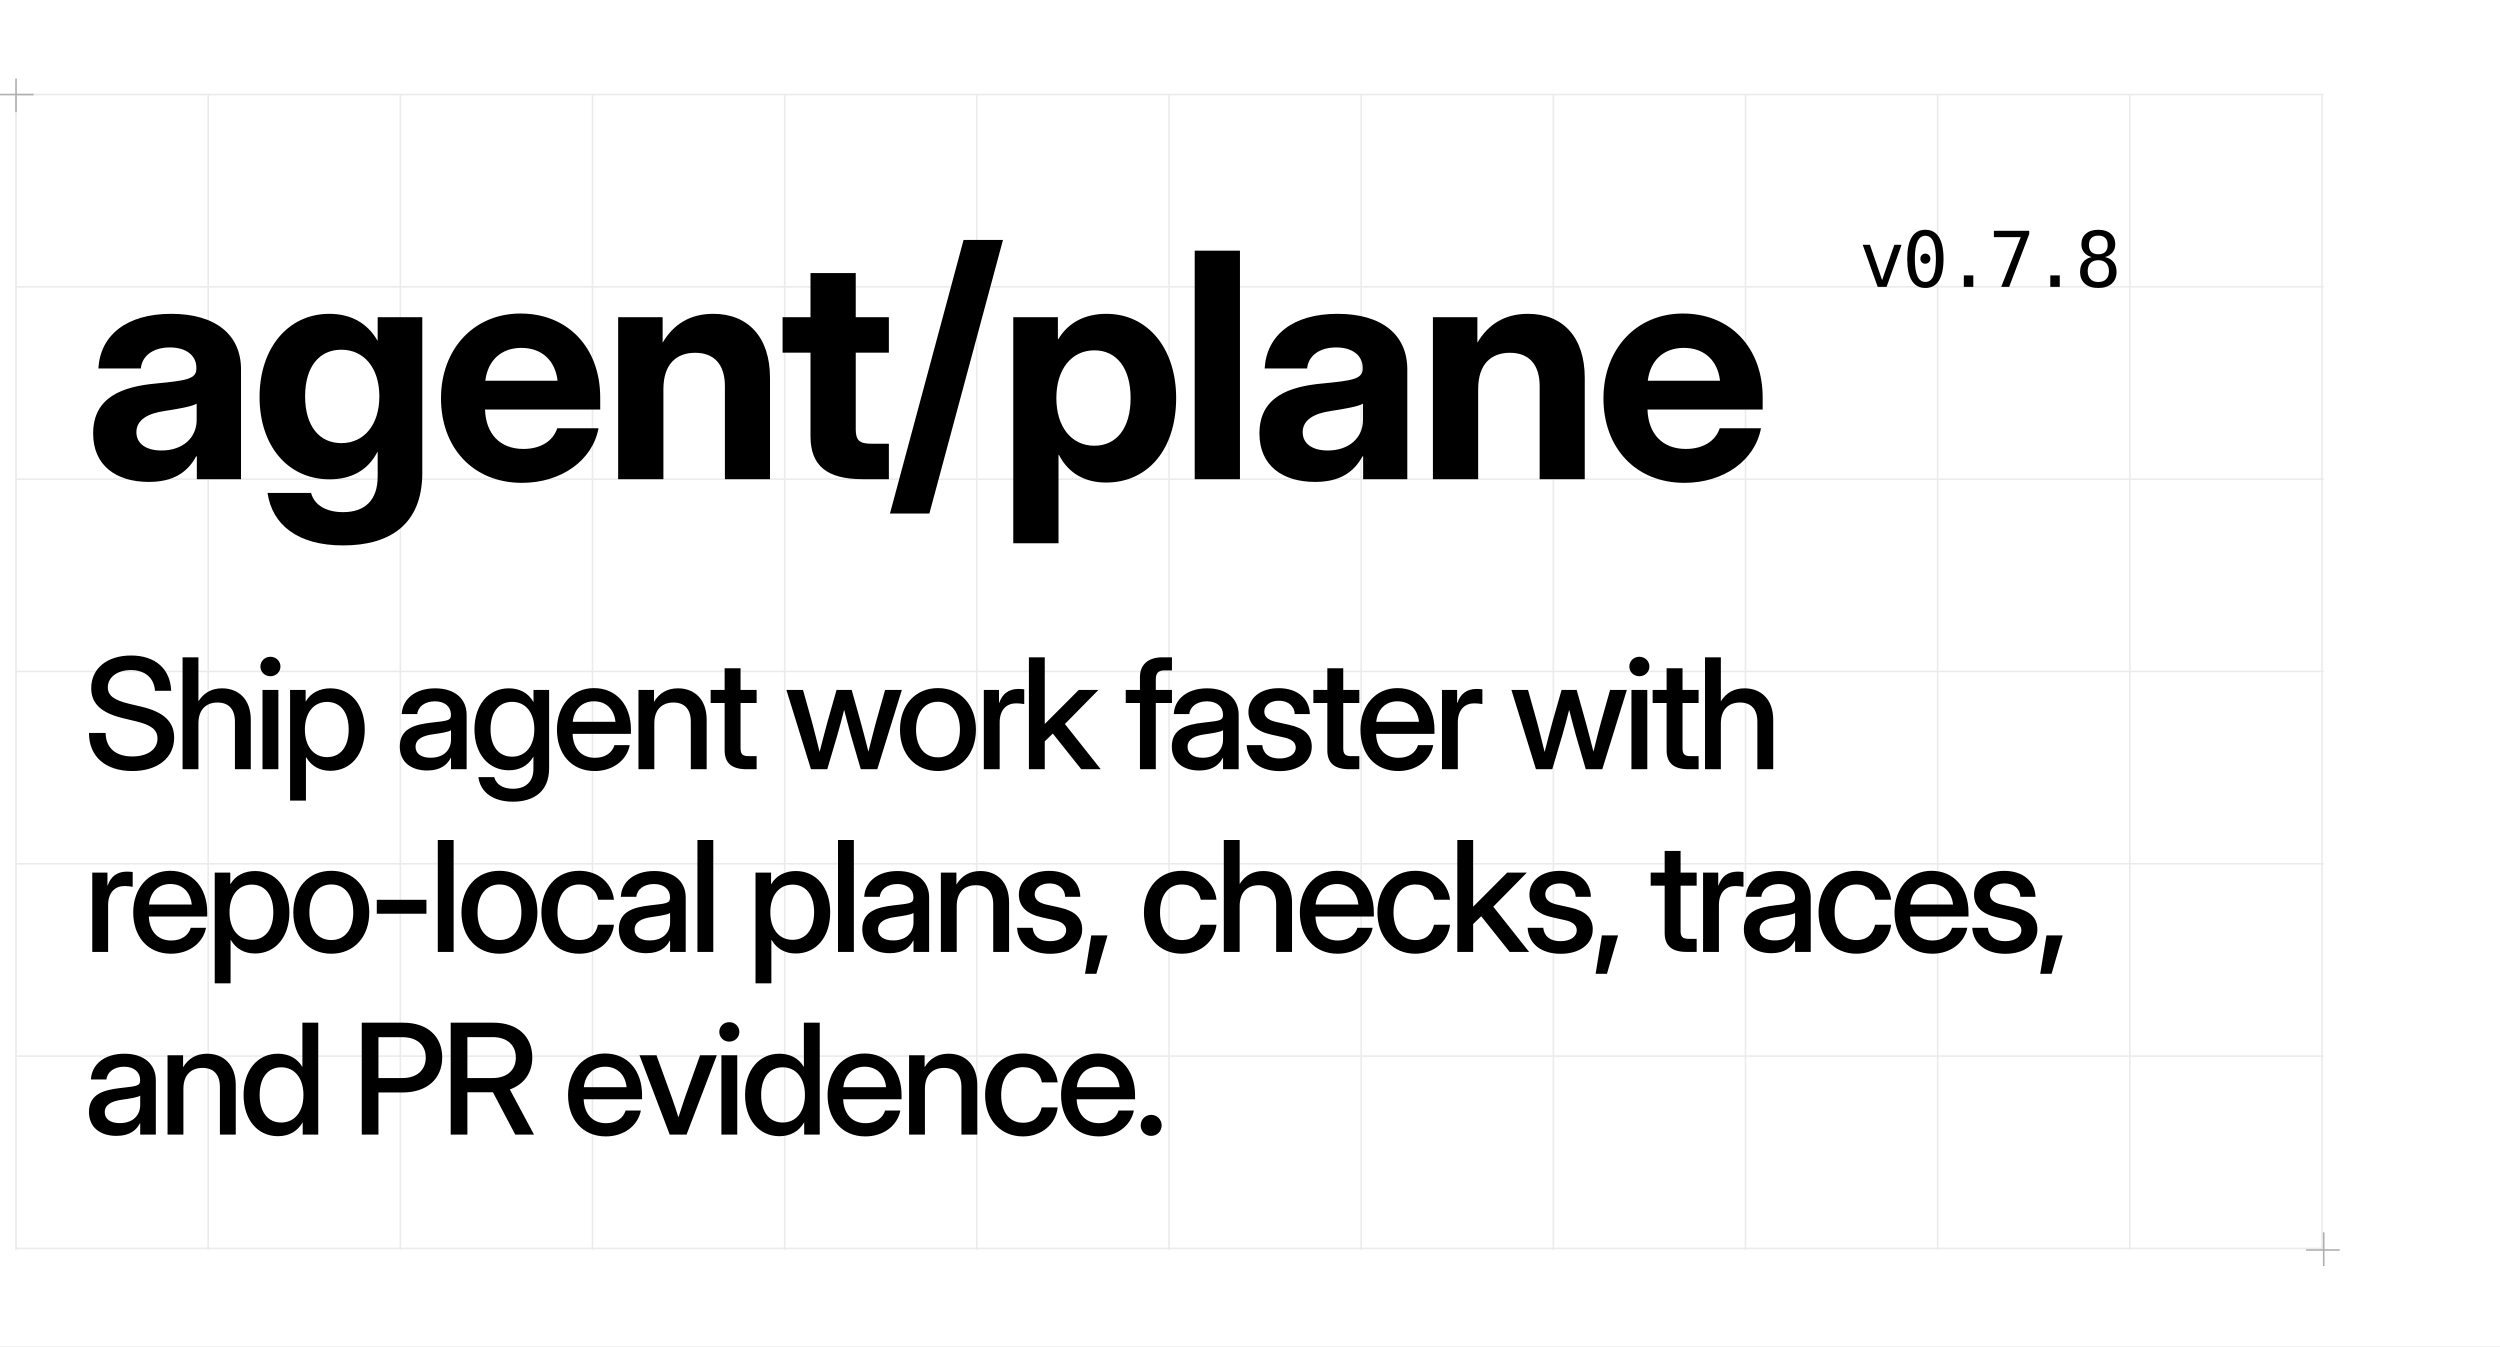
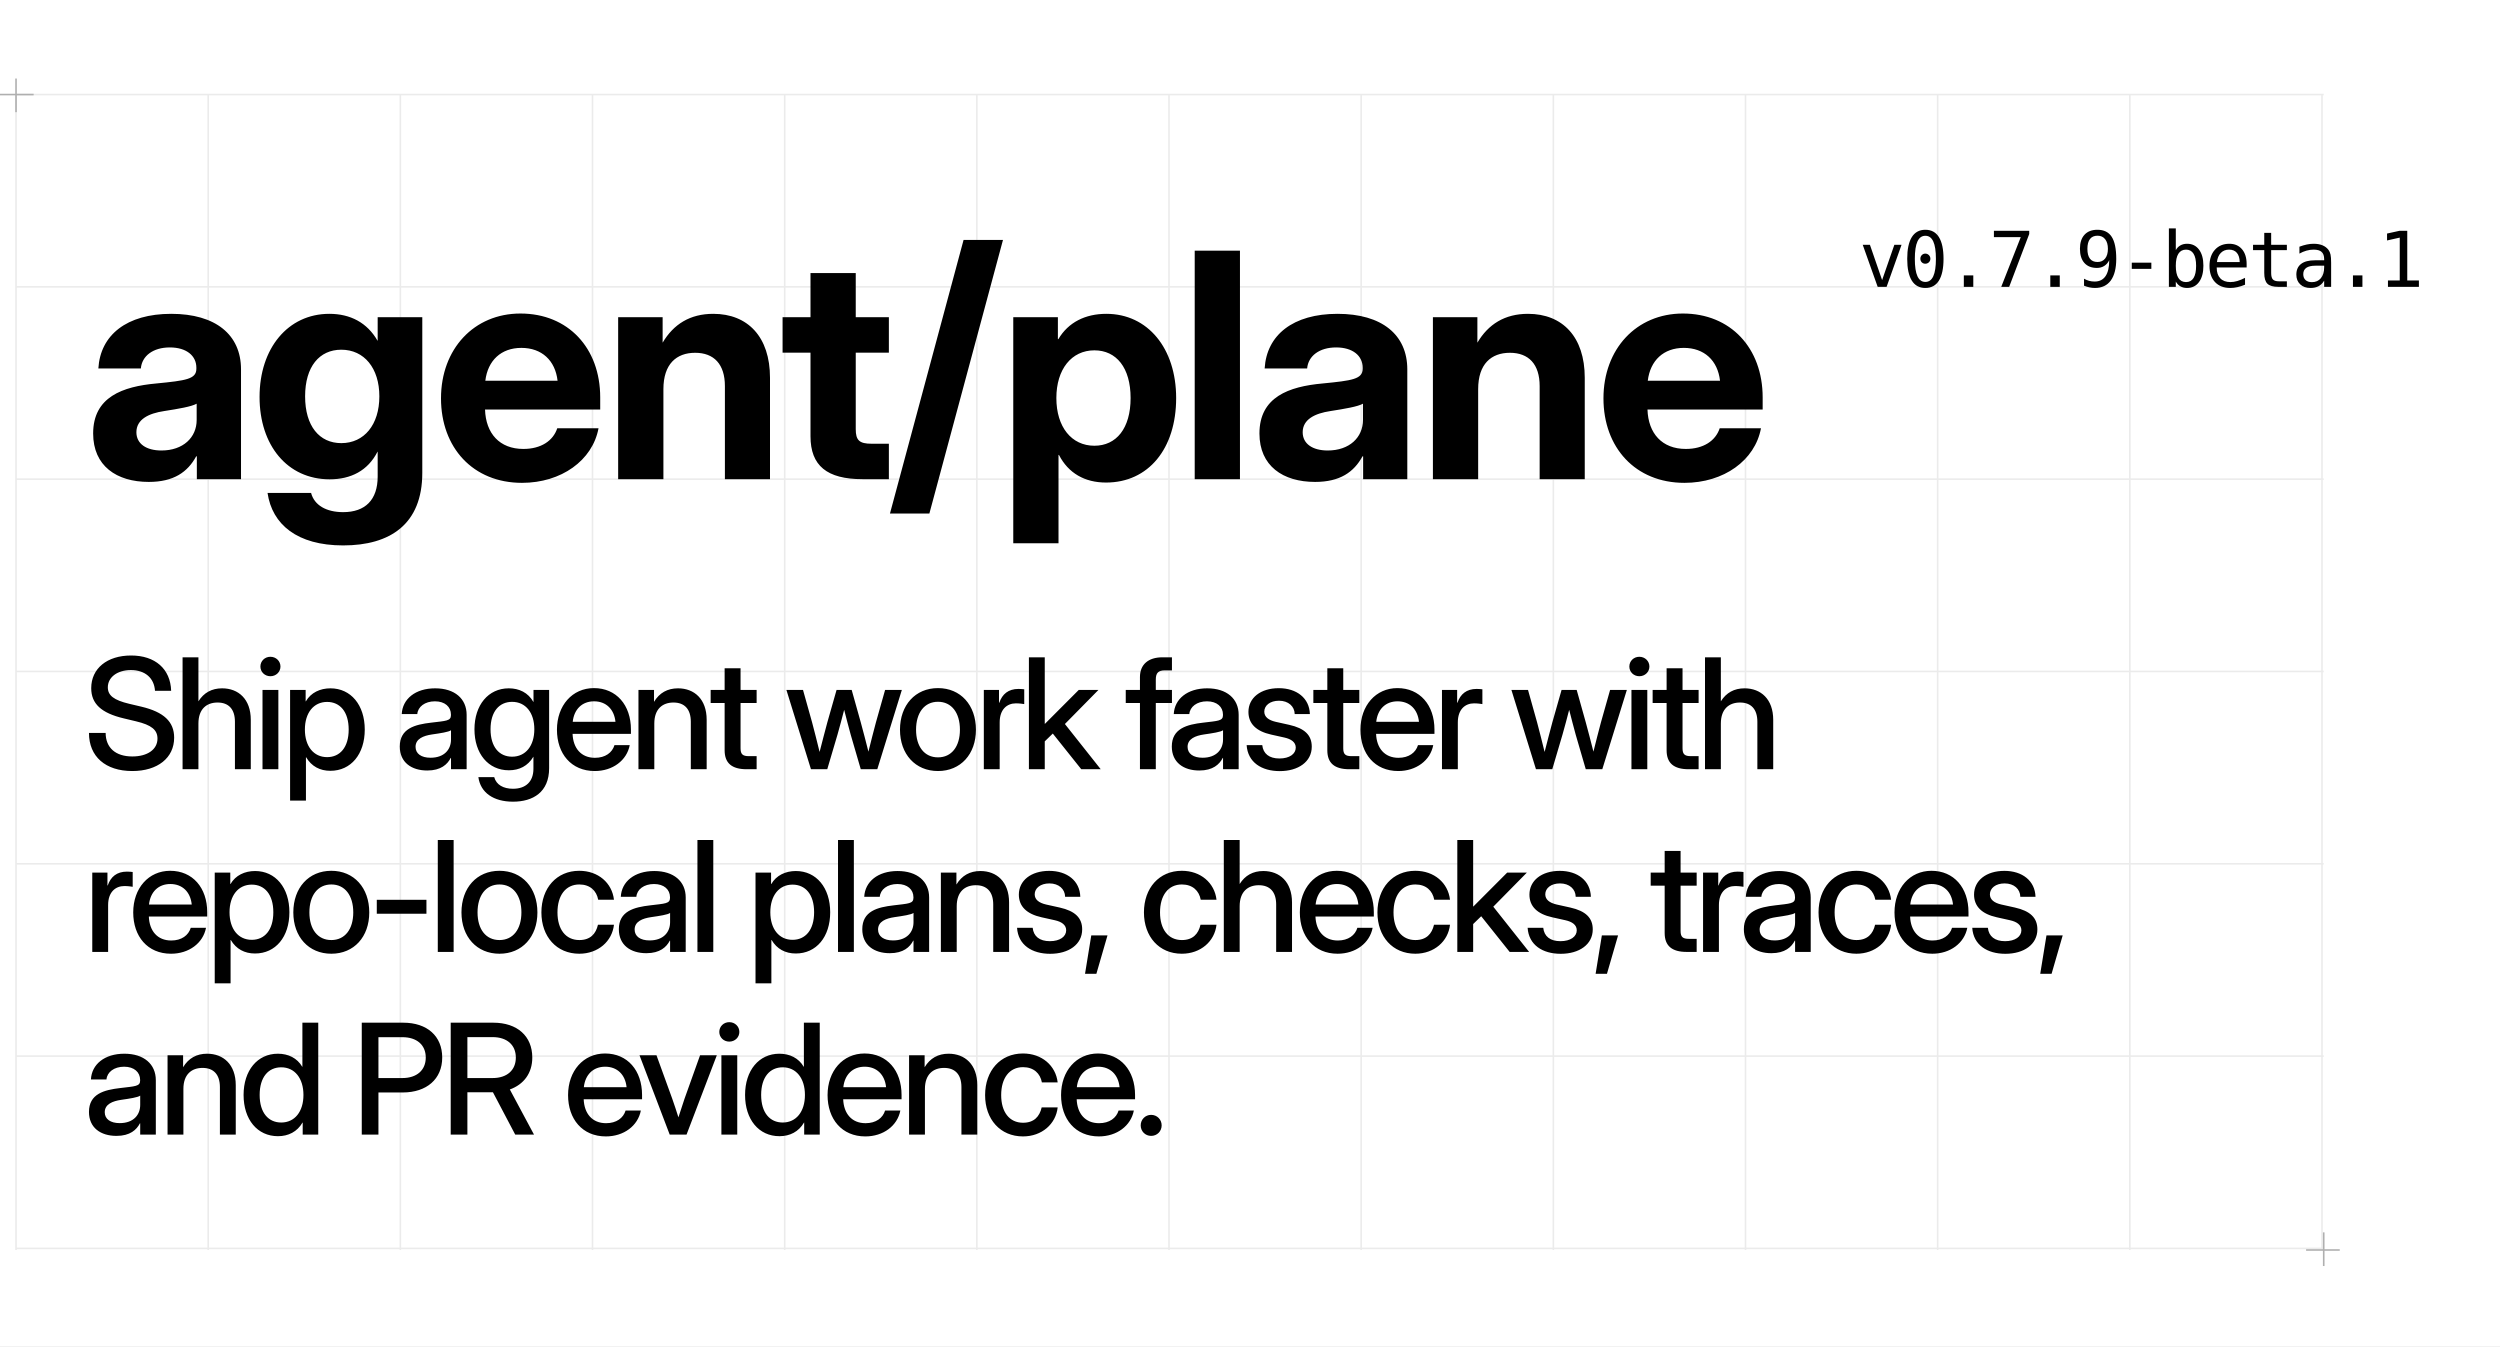
<svg xmlns="http://www.w3.org/2000/svg" width="1560" height="840" viewBox="0 0 1560 840">
  <style>
  .display { font-family: 'Geist', 'Inter Display', 'Inter', 'Arial', sans-serif; }
  .pixel { font-family: 'Geist Pixel', 'PT Mono', 'DejaVu Sans Mono', 'Menlo', monospace; }
</style>
  <rect width="1560" height="840" fill="#FFFFFF" />
  <line x1="10.00" y1="59" x2="10.00" y2="780" stroke="#EBEBEB" stroke-width="1" />
  <line x1="129.91" y1="59" x2="129.91" y2="780" stroke="#EBEBEB" stroke-width="1" />
  <line x1="249.82" y1="59" x2="249.82" y2="780" stroke="#EBEBEB" stroke-width="1" />
  <line x1="369.73" y1="59" x2="369.73" y2="780" stroke="#EBEBEB" stroke-width="1" />
  <line x1="489.64" y1="59" x2="489.64" y2="780" stroke="#EBEBEB" stroke-width="1" />
  <line x1="609.55" y1="59" x2="609.55" y2="780" stroke="#EBEBEB" stroke-width="1" />
  <line x1="729.46" y1="59" x2="729.46" y2="780" stroke="#EBEBEB" stroke-width="1" />
  <line x1="849.37" y1="59" x2="849.37" y2="780" stroke="#EBEBEB" stroke-width="1" />
  <line x1="969.28" y1="59" x2="969.28" y2="780" stroke="#EBEBEB" stroke-width="1" />
  <line x1="1089.19" y1="59" x2="1089.19" y2="780" stroke="#EBEBEB" stroke-width="1" />
  <line x1="1209.10" y1="59" x2="1209.10" y2="780" stroke="#EBEBEB" stroke-width="1" />
  <line x1="1329.01" y1="59" x2="1329.01" y2="780" stroke="#EBEBEB" stroke-width="1" />
  <line x1="1448.92" y1="59" x2="1448.92" y2="780" stroke="#EBEBEB" stroke-width="1" />
  <line x1="10" y1="59.00" x2="1450" y2="59.00" stroke="#EBEBEB" stroke-width="1" />
  <line x1="10" y1="179.00" x2="1450" y2="179.00" stroke="#EBEBEB" stroke-width="1" />
  <line x1="10" y1="299.00" x2="1450" y2="299.00" stroke="#EBEBEB" stroke-width="1" />
  <line x1="10" y1="419.00" x2="1450" y2="419.00" stroke="#EBEBEB" stroke-width="1" />
  <line x1="10" y1="539.00" x2="1450" y2="539.00" stroke="#EBEBEB" stroke-width="1" />
  <line x1="10" y1="659.00" x2="1450" y2="659.00" stroke="#EBEBEB" stroke-width="1" />
  <line x1="10" y1="779.00" x2="1450" y2="779.00" stroke="#EBEBEB" stroke-width="1" />
  <path d="M0 59H21M10 49V70M1439 780H1460M1450 769V790" stroke="#AFAFAF" stroke-width="1" />
  <text class="display" x="52" y="299" font-size="196" font-weight="700" letter-spacing="-0.02em" fill="#000000">agent/plane</text>
-   <text class="pixel" x="1160" y="179" font-size="48" font-weight="400" letter-spacing="-0.04em" fill="#000000">v0.7.8</text>
+   <text class="pixel" x="1160" y="179" font-size="48" font-weight="400" letter-spacing="-0.04em" fill="#000000">v0.7.9-beta.1</text>
  <text class="display" font-size="96" font-weight="500" line-height="114" letter-spacing="-0.04em" fill="#000000">
    <tspan x="52" y="480">Ship agent work faster with</tspan>
    <tspan x="52" y="594">repo-local plans, checks, traces,</tspan>
    <tspan x="52" y="708">and PR evidence.</tspan>
  </text>
</svg>
